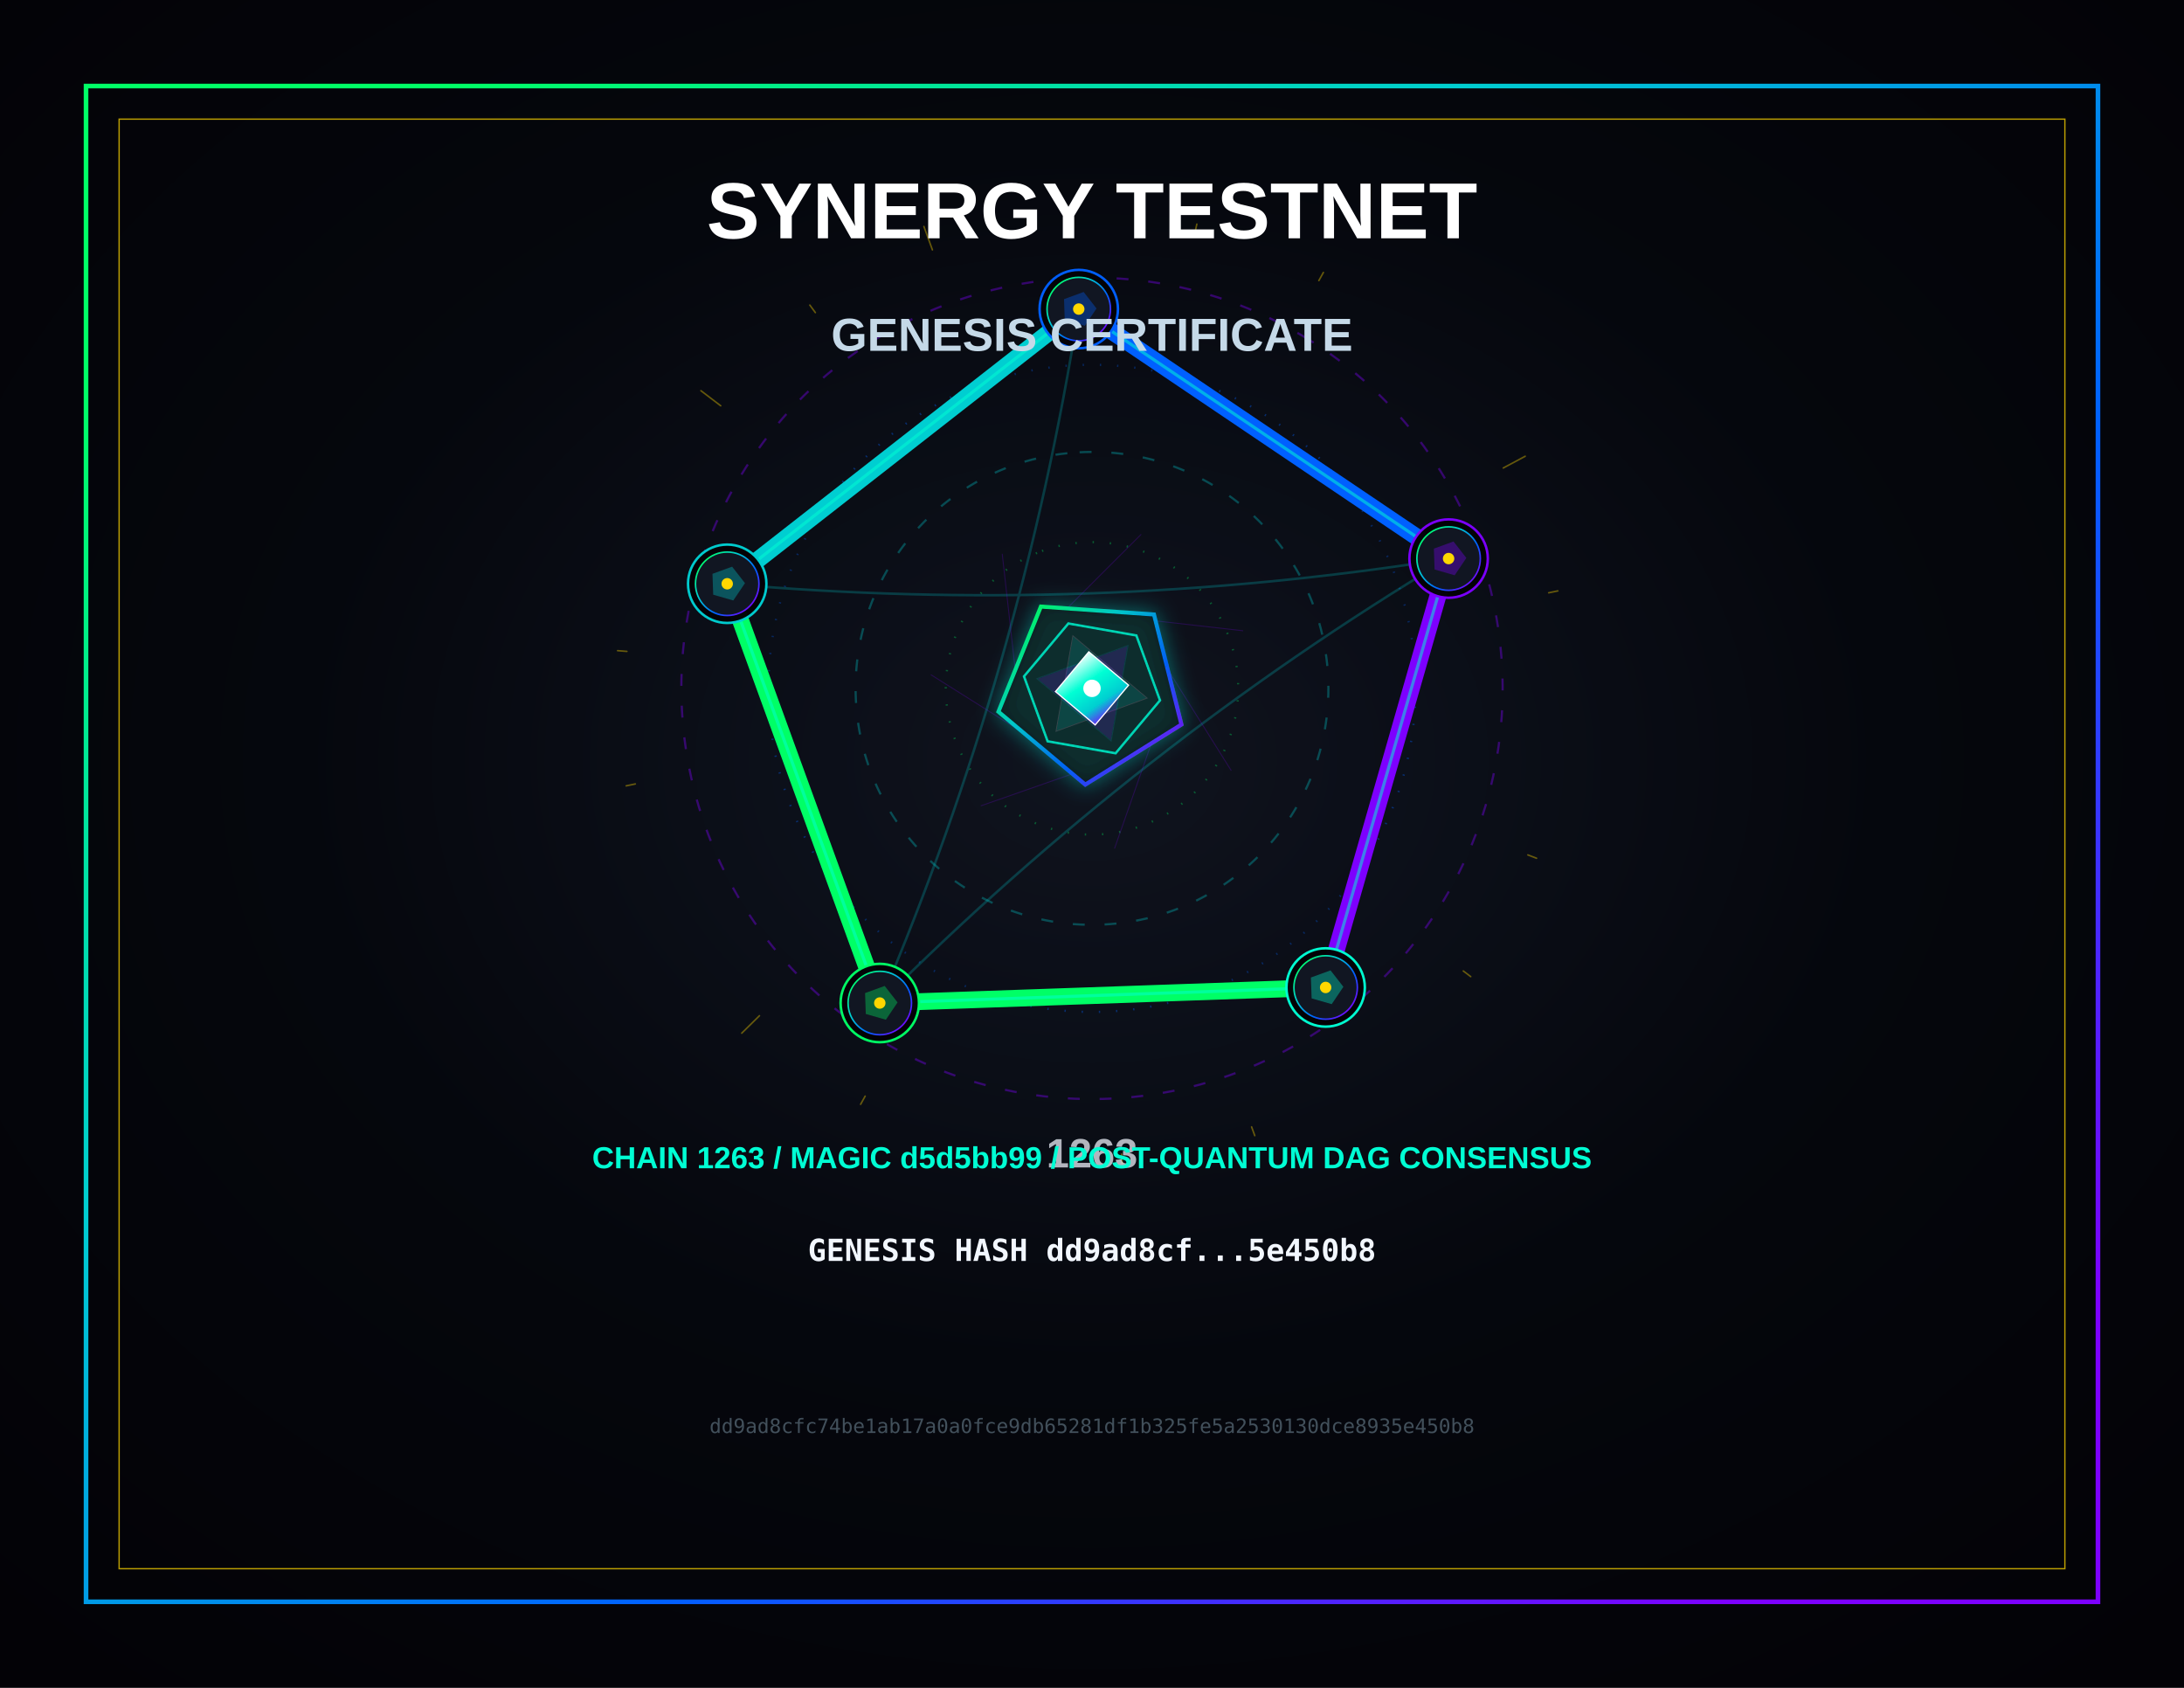
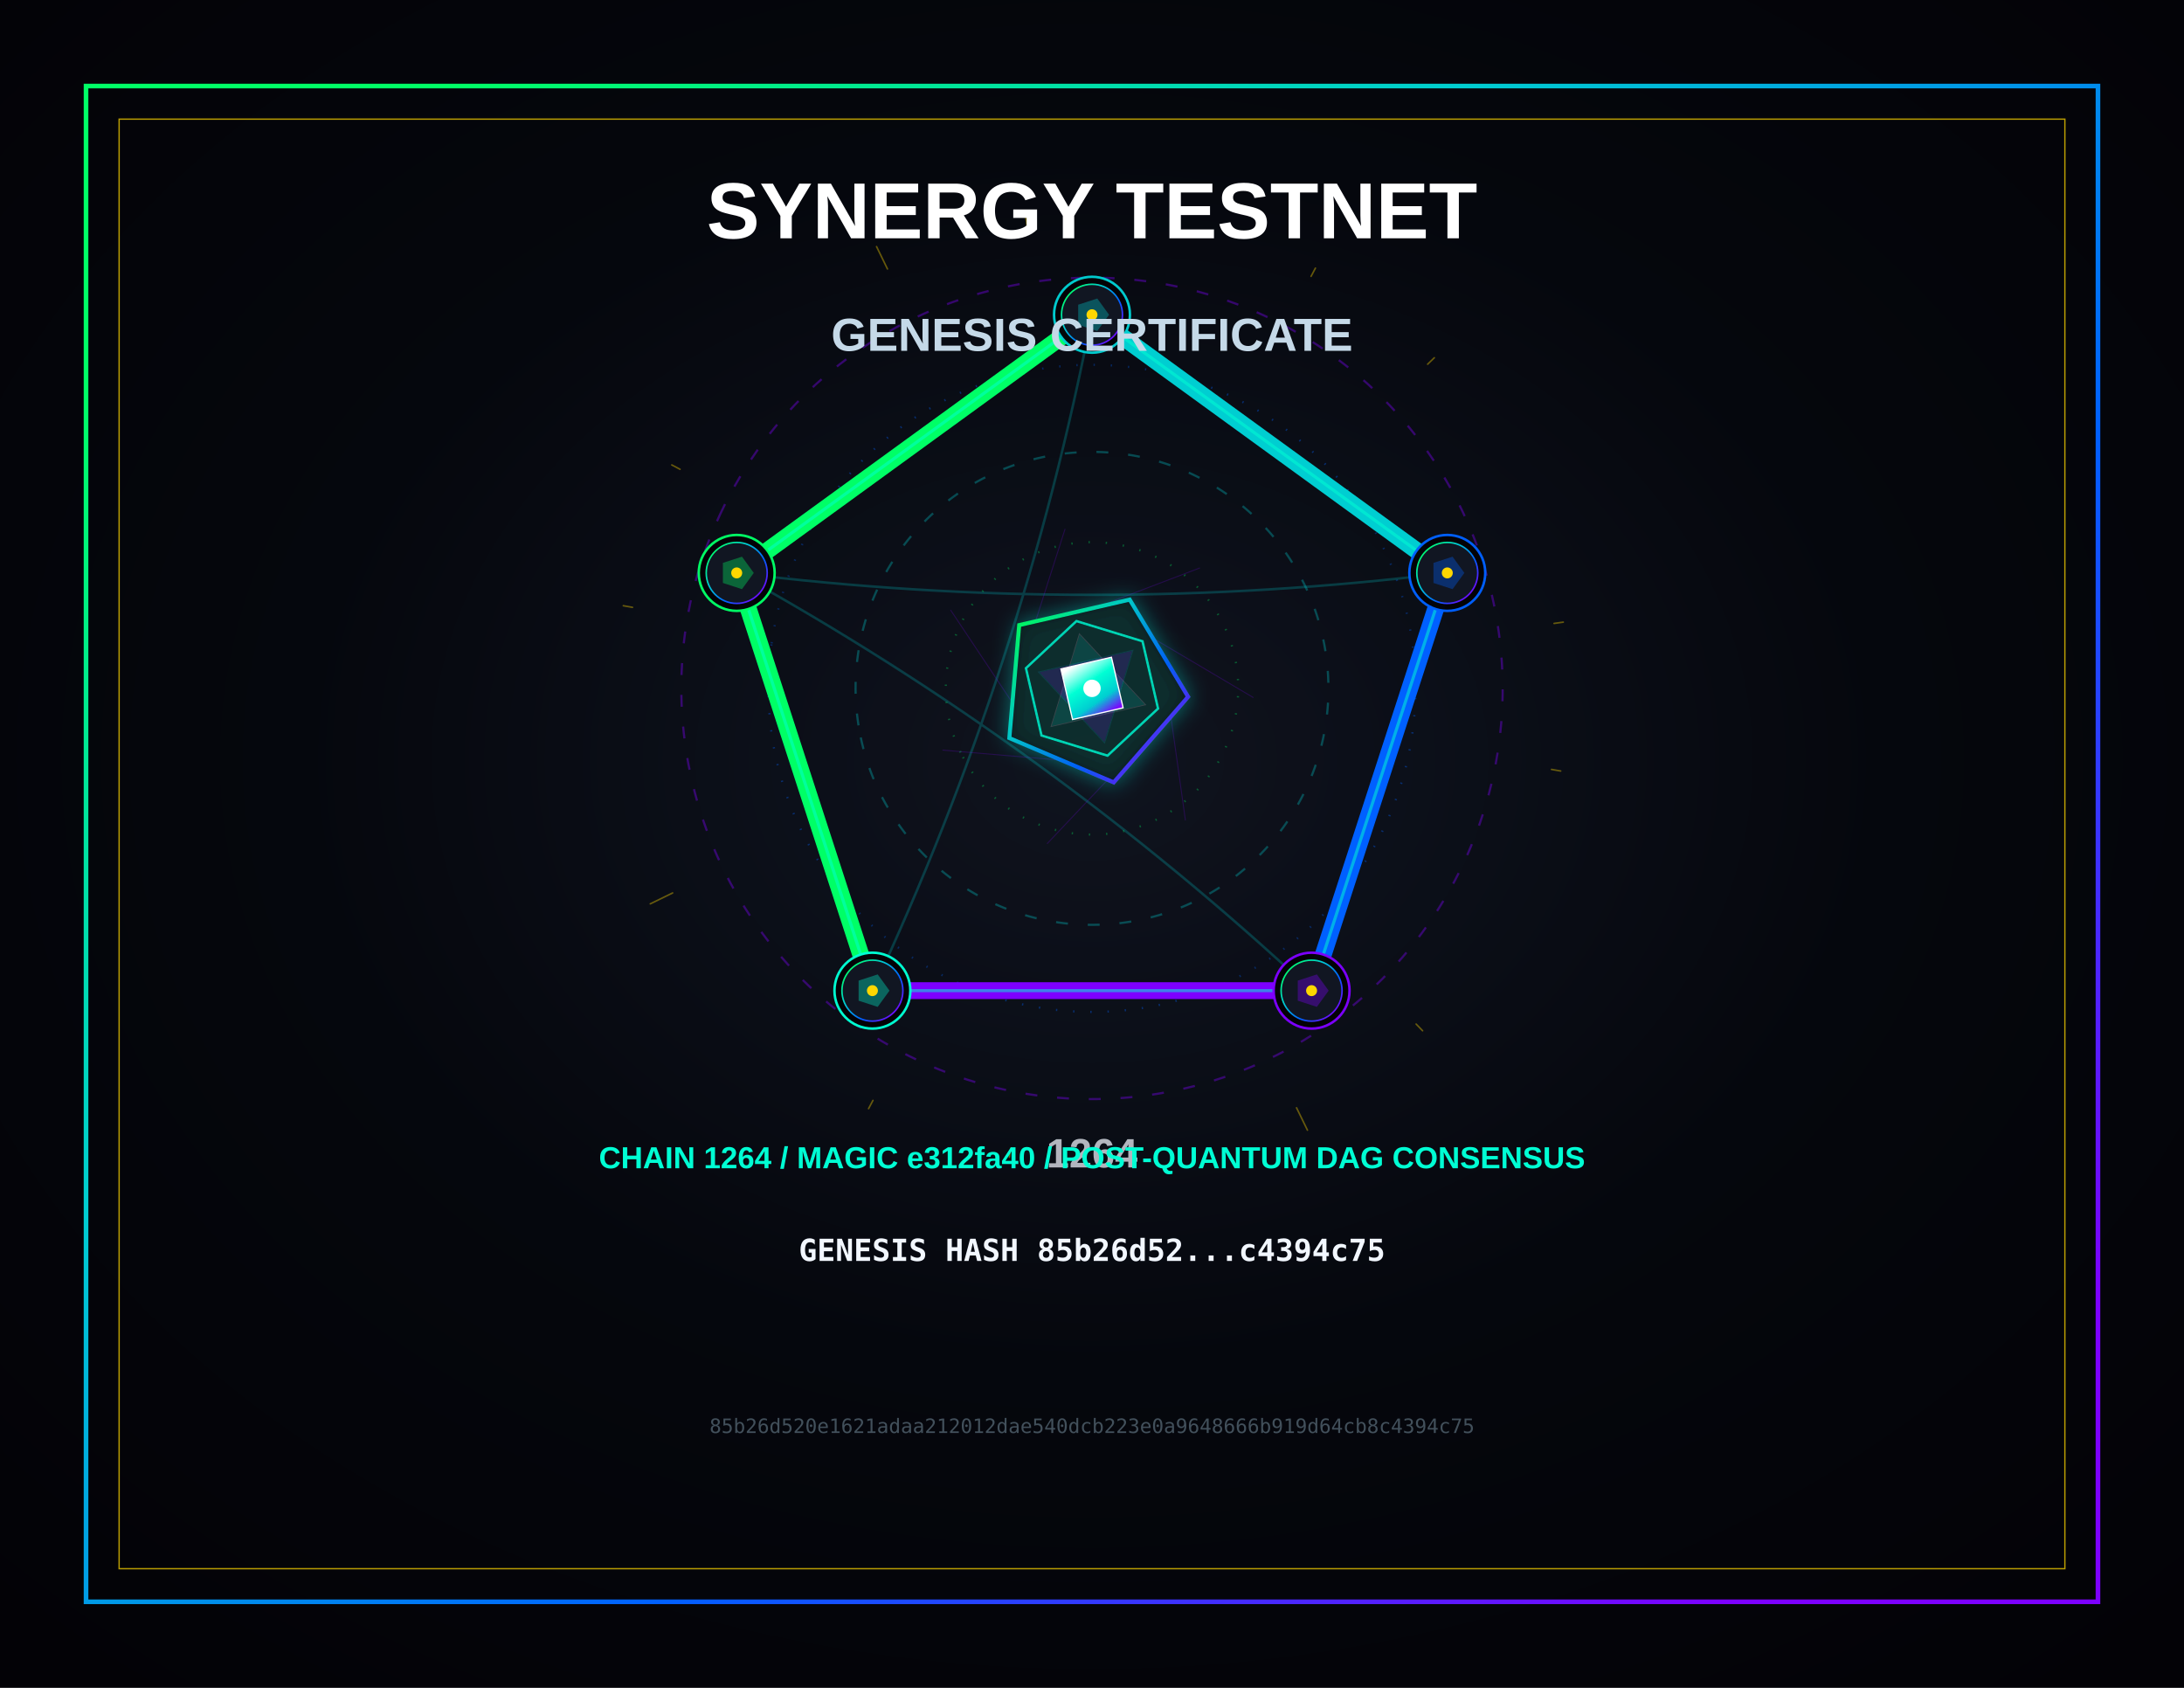
<svg xmlns="http://www.w3.org/2000/svg" width="3300" height="2550" viewBox="0 0 3300 2550" role="img" aria-label="Synergy Testnet genesis certificate">
  <defs>
    <style>text{font-family:Sora,Rajdhani,Segoe UI,Arial,sans-serif} .mono{font-family:SFMono-Regular,Consolas,Menlo,monospace}</style>
    <radialGradient id="bg-radial" cx="50%" cy="45%" r="72%">
      <stop offset="0%" stop-color="#111622" />
      <stop offset="50%" stop-color="#05070d" />
      <stop offset="100%" stop-color="#030206" />
    </radialGradient>
    <linearGradient id="energy-gradient" x1="8%" y1="12%" x2="92%" y2="88%">
      <stop offset="0%" stop-color="#00ff66" />
      <stop offset="32%" stop-color="#00ced1" />
      <stop offset="66%" stop-color="#0060ff" />
      <stop offset="100%" stop-color="#7d00ff" />
    </linearGradient>
    <linearGradient id="core-gradient" x1="25%" y1="10%" x2="80%" y2="90%">
      <stop offset="0%" stop-color="#ffffff" />
      <stop offset="38%" stop-color="#00ffd4" />
      <stop offset="72%" stop-color="#00ced1" />
      <stop offset="100%" stop-color="#7d00ff" />
    </linearGradient>
    <linearGradient id="gold-magenta" x1="0%" y1="0%" x2="100%" y2="100%">
      <stop offset="0%" stop-color="#ffd700" />
      <stop offset="100%" stop-color="#ff00e5" />
    </linearGradient>
    <filter id="core-glow" x="-35%" y="-35%" width="170%" height="170%">
      <feGaussianBlur stdDeviation="16" result="blur" />
      <feColorMatrix in="blur" type="matrix" values="0 0 0 0 0 0 0 0 0 1 0 0 0 0 0.83 0 0 0 .42 0" />
      <feMerge>
        <feMergeNode />
        <feMergeNode in="SourceGraphic" />
      </feMerge>
    </filter>
    <filter id="line-glow" x="-20%" y="-20%" width="140%" height="140%">
      <feGaussianBlur stdDeviation="5" result="blur" />
      <feMerge>
        <feMergeNode in="blur" />
        <feMergeNode in="SourceGraphic" />
      </feMerge>
    </filter>
  </defs>
  <rect width="100%" height="100%" fill="url(#bg-radial)" />
  <rect x="130" y="130" width="3040" height="2290" rx="0" fill="none" stroke="url(#energy-gradient)" stroke-width="7" />
  <rect x="180" y="180" width="2940" height="2190" rx="0" fill="none" stroke="#ffd700" stroke-width="2" opacity="0.72" />
  <g id="synergy-genesis-motif">
    <g opacity="0.38" fill="none">
-       <circle cx="1650" cy="1040" r="220.9" stroke="#00ff66" stroke-width="3.29" stroke-dasharray="2 24" transform="rotate(250 1650 1040)" />
-       <circle cx="1650" cy="1040" r="357.2" stroke="#00ced1" stroke-width="3.29" stroke-dasharray="18 30" transform="rotate(267 1650 1040)" />
-       <circle cx="1650" cy="1040" r="488.8" stroke="#0060ff" stroke-width="3.29" stroke-dasharray="2 24" transform="rotate(284 1650 1040)" />
-       <circle cx="1650" cy="1040" r="620.4" stroke="#7d00ff" stroke-width="3.29" stroke-dasharray="18 30" transform="rotate(301 1650 1040)" />
+       <circle cx="1650" cy="1040" r="220.9" stroke="#00ff66" stroke-width="3.29" stroke-dasharray="2 24" transform="rotate(154 1650 1040)" />
+       <circle cx="1650" cy="1040" r="357.2" stroke="#00ced1" stroke-width="3.29" stroke-dasharray="18 30" transform="rotate(171 1650 1040)" />
+       <circle cx="1650" cy="1040" r="488.8" stroke="#0060ff" stroke-width="3.29" stroke-dasharray="2 24" transform="rotate(188 1650 1040)" />
+       <circle cx="1650" cy="1040" r="620.4" stroke="#7d00ff" stroke-width="3.29" stroke-dasharray="18 30" transform="rotate(205 1650 1040)" />
    </g>
    <g opacity="0.38" stroke="#ffd700" stroke-width="2.35" stroke-linecap="round">
-       <line x1="1408.876" y1="377.517" x2="1396.016" y2="342.184" />
-       <line x1="1805.319" y1="352.322" x2="1808.425" y2="338.568" />
-       <line x1="1992.769" y1="423.936" x2="1999.624" y2="411.615" />
-       <line x1="2271.425" y1="707.049" x2="2304.567" y2="689.291" />
-       <line x1="2340.056" y1="895.611" x2="2353.857" y2="892.724" />
-       <line x1="2308.574" y1="1291.605" x2="2321.746" y2="1296.637" />
-       <line x1="2211.012" y1="1466.955" x2="2222.232" y2="1475.494" />
-       <line x1="1891.124" y1="1702.483" x2="1895.947" y2="1715.733" />
-       <line x1="1694.714" y1="1743.581" x2="1695.608" y2="1757.652" />
-       <line x1="1307.231" y1="1656.064" x2="1300.376" y2="1668.385" />
-       <line x1="1147.551" y1="1534.54" x2="1120.753" y2="1560.915" />
-       <line x1="959.944" y1="1184.389" x2="946.143" y2="1187.276" />
-       <line x1="947.217" y1="984.129" x2="933.162" y2="983.011" />
-       <line x1="1088.988" y1="613.045" x2="1059.067" y2="590.274" />
-       <line x1="1232" y1="472.284" x2="1223.64" y2="460.93" />
+       <line x1="1016.35" y1="1349.052" x2="982.556" y2="1365.534" />
+       <line x1="955.711" y1="917.578" x2="941.825" y2="915.13" />
+       <line x1="1027.522" y1="709.023" x2="1015.072" y2="702.403" />
+       <line x1="1340.948" y1="406.35" x2="1324.466" y2="372.556" />
+       <line x1="1551.883" y1="341.861" x2="1549.921" y2="327.898" />
+       <line x1="1980.977" y1="417.522" x2="1987.597" y2="405.072" />
+       <line x1="2157.135" y1="550.266" x2="2167.277" y2="540.471" />
+       <line x1="2348.139" y1="941.883" x2="2362.102" y2="939.921" />
+       <line x1="2344.289" y1="1162.422" x2="2358.175" y2="1164.87" />
+       <line x1="2139.734" y1="1547.135" x2="2149.529" y2="1557.277" />
+       <line x1="1959.052" y1="1673.65" x2="1975.534" y2="1707.444" />
+       <line x1="1527.578" y1="1734.289" x2="1525.13" y2="1748.175" />
+       <line x1="1319.023" y1="1662.478" x2="1312.403" y2="1674.928" />
    </g>
-     <path d="M 1329.359 1515.37 L 1098.813 881.95 L 1629.989 466.949 L 2188.82 843.886 L 2003.02 1491.845 Z" fill="#05070d" opacity="0.16" stroke="#00ced1" stroke-width="0.94" />
+     <path d="M 1113.157 865.569 L 1650 475.53 L 2186.843 865.569 L 1981.787 1496.666 L 1318.213 1496.666 Z" fill="#05070d" opacity="0.16" stroke="#00ced1" stroke-width="0.94" />
    <g stroke-linecap="round" stroke-linejoin="round" fill="none" opacity="1">
-       <path d="M 1329.359 1515.37 L 1098.813 881.95" stroke="#00ff66" stroke-width="25.38" fill="none" />
-       <path d="M 1329.359 1515.37 L 1098.813 881.95" stroke="#00ffd4" stroke-width="4.7" fill="none" opacity="0.5" />
-       <path d="M 1098.813 881.95 L 1629.989 466.949" stroke="#00ced1" stroke-width="25.38" fill="none" />
-       <path d="M 1098.813 881.95 L 1629.989 466.949" stroke="#00ffd4" stroke-width="4.7" fill="none" opacity="0.5" />
-       <path d="M 1629.989 466.949 L 2188.82 843.886" stroke="#0060ff" stroke-width="25.38" fill="none" />
-       <path d="M 1629.989 466.949 L 2188.82 843.886" stroke="#00ffd4" stroke-width="4.7" fill="none" opacity="0.5" />
-       <path d="M 2188.82 843.886 L 2003.02 1491.845" stroke="#7d00ff" stroke-width="25.38" fill="none" />
-       <path d="M 2188.82 843.886 L 2003.02 1491.845" stroke="#00ffd4" stroke-width="4.7" fill="none" opacity="0.5" />
-       <path d="M 2003.02 1491.845 L 1329.359 1515.37" stroke="#00ff66" stroke-width="25.38" fill="none" />
-       <path d="M 2003.02 1491.845 L 1329.359 1515.37" stroke="#00ffd4" stroke-width="4.7" fill="none" opacity="0.5" />
+       <path d="M 1113.157 865.569 L 1650 475.53" stroke="#00ff66" stroke-width="25.38" fill="none" />
+       <path d="M 1113.157 865.569 L 1650 475.53" stroke="#00ffd4" stroke-width="4.7" fill="none" opacity="0.5" />
+       <path d="M 1650 475.53 L 2186.843 865.569" stroke="#00ced1" stroke-width="25.38" fill="none" />
+       <path d="M 1650 475.53 L 2186.843 865.569" stroke="#00ffd4" stroke-width="4.7" fill="none" opacity="0.5" />
+       <path d="M 2186.843 865.569 L 1981.787 1496.666" stroke="#0060ff" stroke-width="25.38" fill="none" />
+       <path d="M 2186.843 865.569 L 1981.787 1496.666" stroke="#00ffd4" stroke-width="4.7" fill="none" opacity="0.5" />
+       <path d="M 1981.787 1496.666 L 1318.213 1496.666" stroke="#7d00ff" stroke-width="25.38" fill="none" />
+       <path d="M 1981.787 1496.666 L 1318.213 1496.666" stroke="#00ffd4" stroke-width="4.7" fill="none" opacity="0.5" />
+       <path d="M 1318.213 1496.666 L 1113.157 865.569" stroke="#00ff66" stroke-width="25.38" fill="none" />
+       <path d="M 1318.213 1496.666 L 1113.157 865.569" stroke="#00ffd4" stroke-width="4.7" fill="none" opacity="0.5" />
    </g>
    <g stroke-linecap="round" fill="none" opacity="0.24">
-       <path d="M 1329.359 1515.37 Q 1544.398 1009.719 1629.989 466.949" stroke="#00ced1" stroke-width="3.76" />
-       <path d="M 1098.813 881.95 Q 1646.166 930.209 2188.82 843.886" stroke="#00ced1" stroke-width="3.76" />
-       <path d="M 1329.359 1515.37 Q 1717.635 1126.569 2188.82 843.886" stroke="#00ced1" stroke-width="3.76" />
+       <path d="M 1113.157 865.569 Q 1650 931.853 2186.843 865.569" stroke="#00ced1" stroke-width="3.76" />
+       <path d="M 1650 475.53 Q 1547.146 1006.581 1318.213 1496.666" stroke="#00ced1" stroke-width="3.76" />
+       <path d="M 1113.157 865.569 Q 1586.433 1127.493 1981.787 1496.666" stroke="#00ced1" stroke-width="3.76" />
    </g>
    <g opacity="0.22" stroke="#7d00ff" stroke-width="1.41" fill="none">
-       <line x1="1741.81" y1="1117.038" x2="1684.014" y2="1282.022" />
-       <line x1="1647.012" y1="1159.813" x2="1481.987" y2="1217.491" />
-       <line x1="1554.464" y1="1112.366" x2="1406.478" y2="1019.306" />
-       <line x1="1533.856" y1="1010.426" x2="1514.345" y2="836.704" />
-       <line x1="1600.707" y1="930.756" x2="1724.364" y2="807.188" />
-       <line x1="1704.677" y1="933.349" x2="1878.385" y2="952.984" />
-       <line x1="1767.474" y1="1016.252" x2="1860.427" y2="1164.305" />
+       <line x1="1533.222" y1="1066.96" x2="1436.243" y2="921.513" />
+       <line x1="1556.111" y1="965.509" x2="1609.362" y2="799.002" />
+       <line x1="1649.701" y1="920.15" x2="1813.082" y2="857.968" />
+       <line x1="1743.516" y1="965.041" x2="1893.998" y2="1054.008" />
+       <line x1="1766.911" y1="1066.378" x2="1791.179" y2="1239.499" />
+       <line x1="1702.27" y1="1147.851" x2="1582.049" y2="1274.764" />
+       <line x1="1598.268" y1="1148.11" x2="1424.087" y2="1133.246" />
    </g>
    <g id="genesis-core" filter="url(#core-glow)">
-       <polygon points="1743.654,928.387 1785.091,1094.58 1639.836,1185.345 1508.628,1075.248 1572.791,916.439" fill="#0a0e18" stroke="url(#energy-gradient)" stroke-width="6.11" opacity="0.94" />
-       <polygon points="1685.686,1138.048 1582.932,1119.929 1547.245,1021.882 1614.314,941.952 1717.068,960.071 1752.755,1058.118" fill="none" stroke="#00ffd4" stroke-width="3.76" opacity="0.82" />
-       <polygon points="1595.62,1104.807 1621.065,960.502 1733.315,1054.691" fill="#00ffd4" opacity="0.18" stroke="#ffffff" stroke-width="1.41" />
-       <polygon points="1704.38,975.193 1678.935,1119.498 1566.685,1025.309" fill="#7d00ff" opacity="0.2" stroke="#00ced1" stroke-width="1.41" />
-       <polygon points="1654.834,1095.249 1594.751,1044.834 1645.166,984.751 1705.249,1035.166" fill="url(#core-gradient)" stroke="#ffffff" stroke-width="1.88" />
+       <polygon points="1682.775,1181.966 1525.111,1115.041 1540.039,944.412 1706.93,905.882 1795.146,1052.699" fill="#0a0e18" stroke="url(#energy-gradient)" stroke-width="6.11" opacity="0.94" />
+       <polygon points="1550.219,1009.494 1626.529,938.334 1726.309,968.84 1749.781,1070.506 1673.471,1141.666 1573.691,1111.16" fill="none" stroke="#00ffd4" stroke-width="3.76" opacity="0.82" />
+       <polygon points="1630.969,957.568 1730.903,1064.735 1588.127,1097.697" fill="#00ffd4" opacity="0.18" stroke="#ffffff" stroke-width="1.41" />
+       <polygon points="1669.031,1122.432 1569.097,1015.265 1711.873,982.303" fill="#7d00ff" opacity="0.2" stroke="#00ced1" stroke-width="1.41" />
+       <polygon points="1602.967,1010.611 1679.389,992.967 1697.033,1069.389 1620.611,1087.033" fill="url(#core-gradient)" stroke="#ffffff" stroke-width="1.88" />
      <circle cx="1650" cy="1040" r="13.16" fill="#ffffff" />
    </g>
    <g id="genesis-validators">
      <g id="validator-1-node">
-         <circle cx="1329.359" cy="1515.37" r="59.22" fill="#030206" stroke="#00ff66" stroke-width="3.76" opacity="0.98" />
-         <circle cx="1329.359" cy="1515.37" r="47.94" fill="#111622" stroke="url(#energy-gradient)" stroke-width="2.35" />
-         <polygon points="1308.204,1531.898 1307.102,1500.358 1336.759,1489.564 1356.189,1514.433 1338.541,1540.598" fill="#00ff66" opacity="0.34" />
-         <circle cx="1329.359" cy="1515.37" r="8.629" fill="#ffd700" />
+         <circle cx="1113.157" cy="865.569" r="57.34" fill="#030206" stroke="#00ff66" stroke-width="3.76" opacity="0.98" />
+         <circle cx="1113.157" cy="865.569" r="46.06" fill="#111622" stroke="url(#energy-gradient)" stroke-width="2.35" />
+         <polygon points="1092.29,850.408 1121.128,841.038 1138.951,865.569 1121.128,890.1 1092.29,880.73" fill="#00ff66" opacity="0.34" />
+         <circle cx="1113.157" cy="865.569" r="8.291" fill="#ffd700" />
      </g>
      <g id="validator-2-node">
-         <circle cx="1098.813" cy="881.95" r="59.22" fill="#030206" stroke="#00ced1" stroke-width="3.76" opacity="0.98" />
-         <circle cx="1098.813" cy="881.95" r="47.94" fill="#111622" stroke="url(#energy-gradient)" stroke-width="2.35" />
-         <polygon points="1076.556,866.937 1106.212,856.143 1125.643,881.013 1107.995,907.177 1077.657,898.478" fill="#00ced1" opacity="0.34" />
-         <circle cx="1098.813" cy="881.95" r="8.629" fill="#ffd700" />
+         <circle cx="1650" cy="475.53" r="57.34" fill="#030206" stroke="#00ced1" stroke-width="3.76" opacity="0.98" />
+         <circle cx="1650" cy="475.53" r="46.06" fill="#111622" stroke="url(#energy-gradient)" stroke-width="2.35" />
+         <polygon points="1657.971,450.999 1675.794,475.53 1657.971,500.061 1629.133,490.691 1629.133,460.369" fill="#00ced1" opacity="0.34" />
+         <circle cx="1650" cy="475.53" r="8.291" fill="#ffd700" />
      </g>
      <g id="validator-3-node">
-         <circle cx="1629.989" cy="466.949" r="59.22" fill="#030206" stroke="#0060ff" stroke-width="3.76" opacity="0.98" />
-         <circle cx="1629.989" cy="466.949" r="47.94" fill="#111622" stroke="url(#energy-gradient)" stroke-width="2.35" />
-         <polygon points="1637.388,441.143 1656.819,466.012 1639.171,492.177 1608.833,483.478 1607.732,451.937" fill="#0060ff" opacity="0.34" />
-         <circle cx="1629.989" cy="466.949" r="8.629" fill="#ffd700" />
+         <circle cx="2186.843" cy="865.569" r="57.34" fill="#030206" stroke="#0060ff" stroke-width="3.76" opacity="0.98" />
+         <circle cx="2186.843" cy="865.569" r="46.06" fill="#111622" stroke="url(#energy-gradient)" stroke-width="2.35" />
+         <polygon points="2212.636,865.569 2194.814,890.1 2165.975,880.73 2165.975,850.408 2194.814,841.038" fill="#0060ff" opacity="0.34" />
+         <circle cx="2186.843" cy="865.569" r="8.291" fill="#ffd700" />
      </g>
      <g id="validator-4-node">
-         <circle cx="2188.82" cy="843.886" r="59.22" fill="#030206" stroke="#7d00ff" stroke-width="3.76" opacity="0.98" />
-         <circle cx="2188.82" cy="843.886" r="47.94" fill="#111622" stroke="url(#energy-gradient)" stroke-width="2.35" />
-         <polygon points="2215.65,842.949 2198.002,869.113 2167.664,860.414 2166.563,828.873 2196.22,818.079" fill="#7d00ff" opacity="0.34" />
-         <circle cx="2188.82" cy="843.886" r="8.629" fill="#ffd700" />
+         <circle cx="1981.787" cy="1496.666" r="57.34" fill="#030206" stroke="#7d00ff" stroke-width="3.76" opacity="0.98" />
+         <circle cx="1981.787" cy="1496.666" r="46.06" fill="#111622" stroke="url(#energy-gradient)" stroke-width="2.35" />
+         <polygon points="1989.758,1521.197 1960.92,1511.827 1960.92,1481.505 1989.758,1472.135 2007.581,1496.666" fill="#7d00ff" opacity="0.34" />
+         <circle cx="1981.787" cy="1496.666" r="8.291" fill="#ffd700" />
      </g>
      <g id="validator-5-node">
-         <circle cx="2003.02" cy="1491.845" r="59.22" fill="#030206" stroke="#00ffd4" stroke-width="3.76" opacity="0.98" />
-         <circle cx="2003.02" cy="1491.845" r="47.94" fill="#111622" stroke="url(#energy-gradient)" stroke-width="2.35" />
-         <polygon points="2012.202,1517.073 1981.865,1508.374 1980.764,1476.833 2010.42,1466.039 2029.85,1490.908" fill="#00ffd4" opacity="0.34" />
-         <circle cx="2003.02" cy="1491.845" r="8.629" fill="#ffd700" />
+         <circle cx="1318.213" cy="1496.666" r="57.34" fill="#030206" stroke="#00ffd4" stroke-width="3.76" opacity="0.98" />
+         <circle cx="1318.213" cy="1496.666" r="46.06" fill="#111622" stroke="url(#energy-gradient)" stroke-width="2.35" />
+         <polygon points="1297.345,1511.827 1297.345,1481.505 1326.184,1472.135 1344.006,1496.666 1326.184,1521.197" fill="#00ffd4" opacity="0.34" />
+         <circle cx="1318.213" cy="1496.666" r="8.291" fill="#ffd700" />
      </g>
    </g>
-     <text x="1650" y="1763.8" text-anchor="middle" font-size="62" font-weight="800" letter-spacing="0" fill="#f2f7ff" opacity="0.72">1263</text>
+     <text x="1650" y="1763.8" text-anchor="middle" font-size="62" font-weight="800" letter-spacing="0" fill="#f2f7ff" opacity="0.72">1264</text>
  </g>
  <text x="1650" y="360" text-anchor="middle" font-size="120" font-weight="850" letter-spacing="0" fill="#ffffff" opacity="1">SYNERGY TESTNET</text>
  <text x="1650" y="530" text-anchor="middle" font-size="70" font-weight="700" letter-spacing="0" fill="#c5d9e8" opacity="1">GENESIS CERTIFICATE</text>
-   <text x="1650" y="1765" text-anchor="middle" font-size="46" font-weight="700" letter-spacing="0" fill="#00ffd4" opacity="1">CHAIN 1263 / MAGIC d5d5bb99 / POST-QUANTUM DAG CONSENSUS</text>
-   <text class="mono" x="1650" y="1905" text-anchor="middle" font-size="46" font-weight="700" letter-spacing="0" fill="#f2f7ff" opacity="1">GENESIS HASH dd9ad8cf...5e450b8</text>
-   <text class="mono" x="1650" y="2165" text-anchor="middle" font-size="30" font-weight="400" letter-spacing="0" fill="#5e7280" opacity="0.68">dd9ad8cfc74be1ab17a0a0fce9db65281df1b325fe5a2530130dce8935e450b8</text>
+   <text x="1650" y="1765" text-anchor="middle" font-size="46" font-weight="700" letter-spacing="0" fill="#00ffd4" opacity="1">CHAIN 1264 / MAGIC e312fa40 / POST-QUANTUM DAG CONSENSUS</text>
+   <text class="mono" x="1650" y="1905" text-anchor="middle" font-size="46" font-weight="700" letter-spacing="0" fill="#f2f7ff" opacity="1">GENESIS HASH 85b26d52...c4394c75</text>
+   <text class="mono" x="1650" y="2165" text-anchor="middle" font-size="30" font-weight="400" letter-spacing="0" fill="#5e7280" opacity="0.68">85b26d520e1621adaa212012dae540dcb223e0a9648666b919d64cb8c4394c75</text>
</svg>
